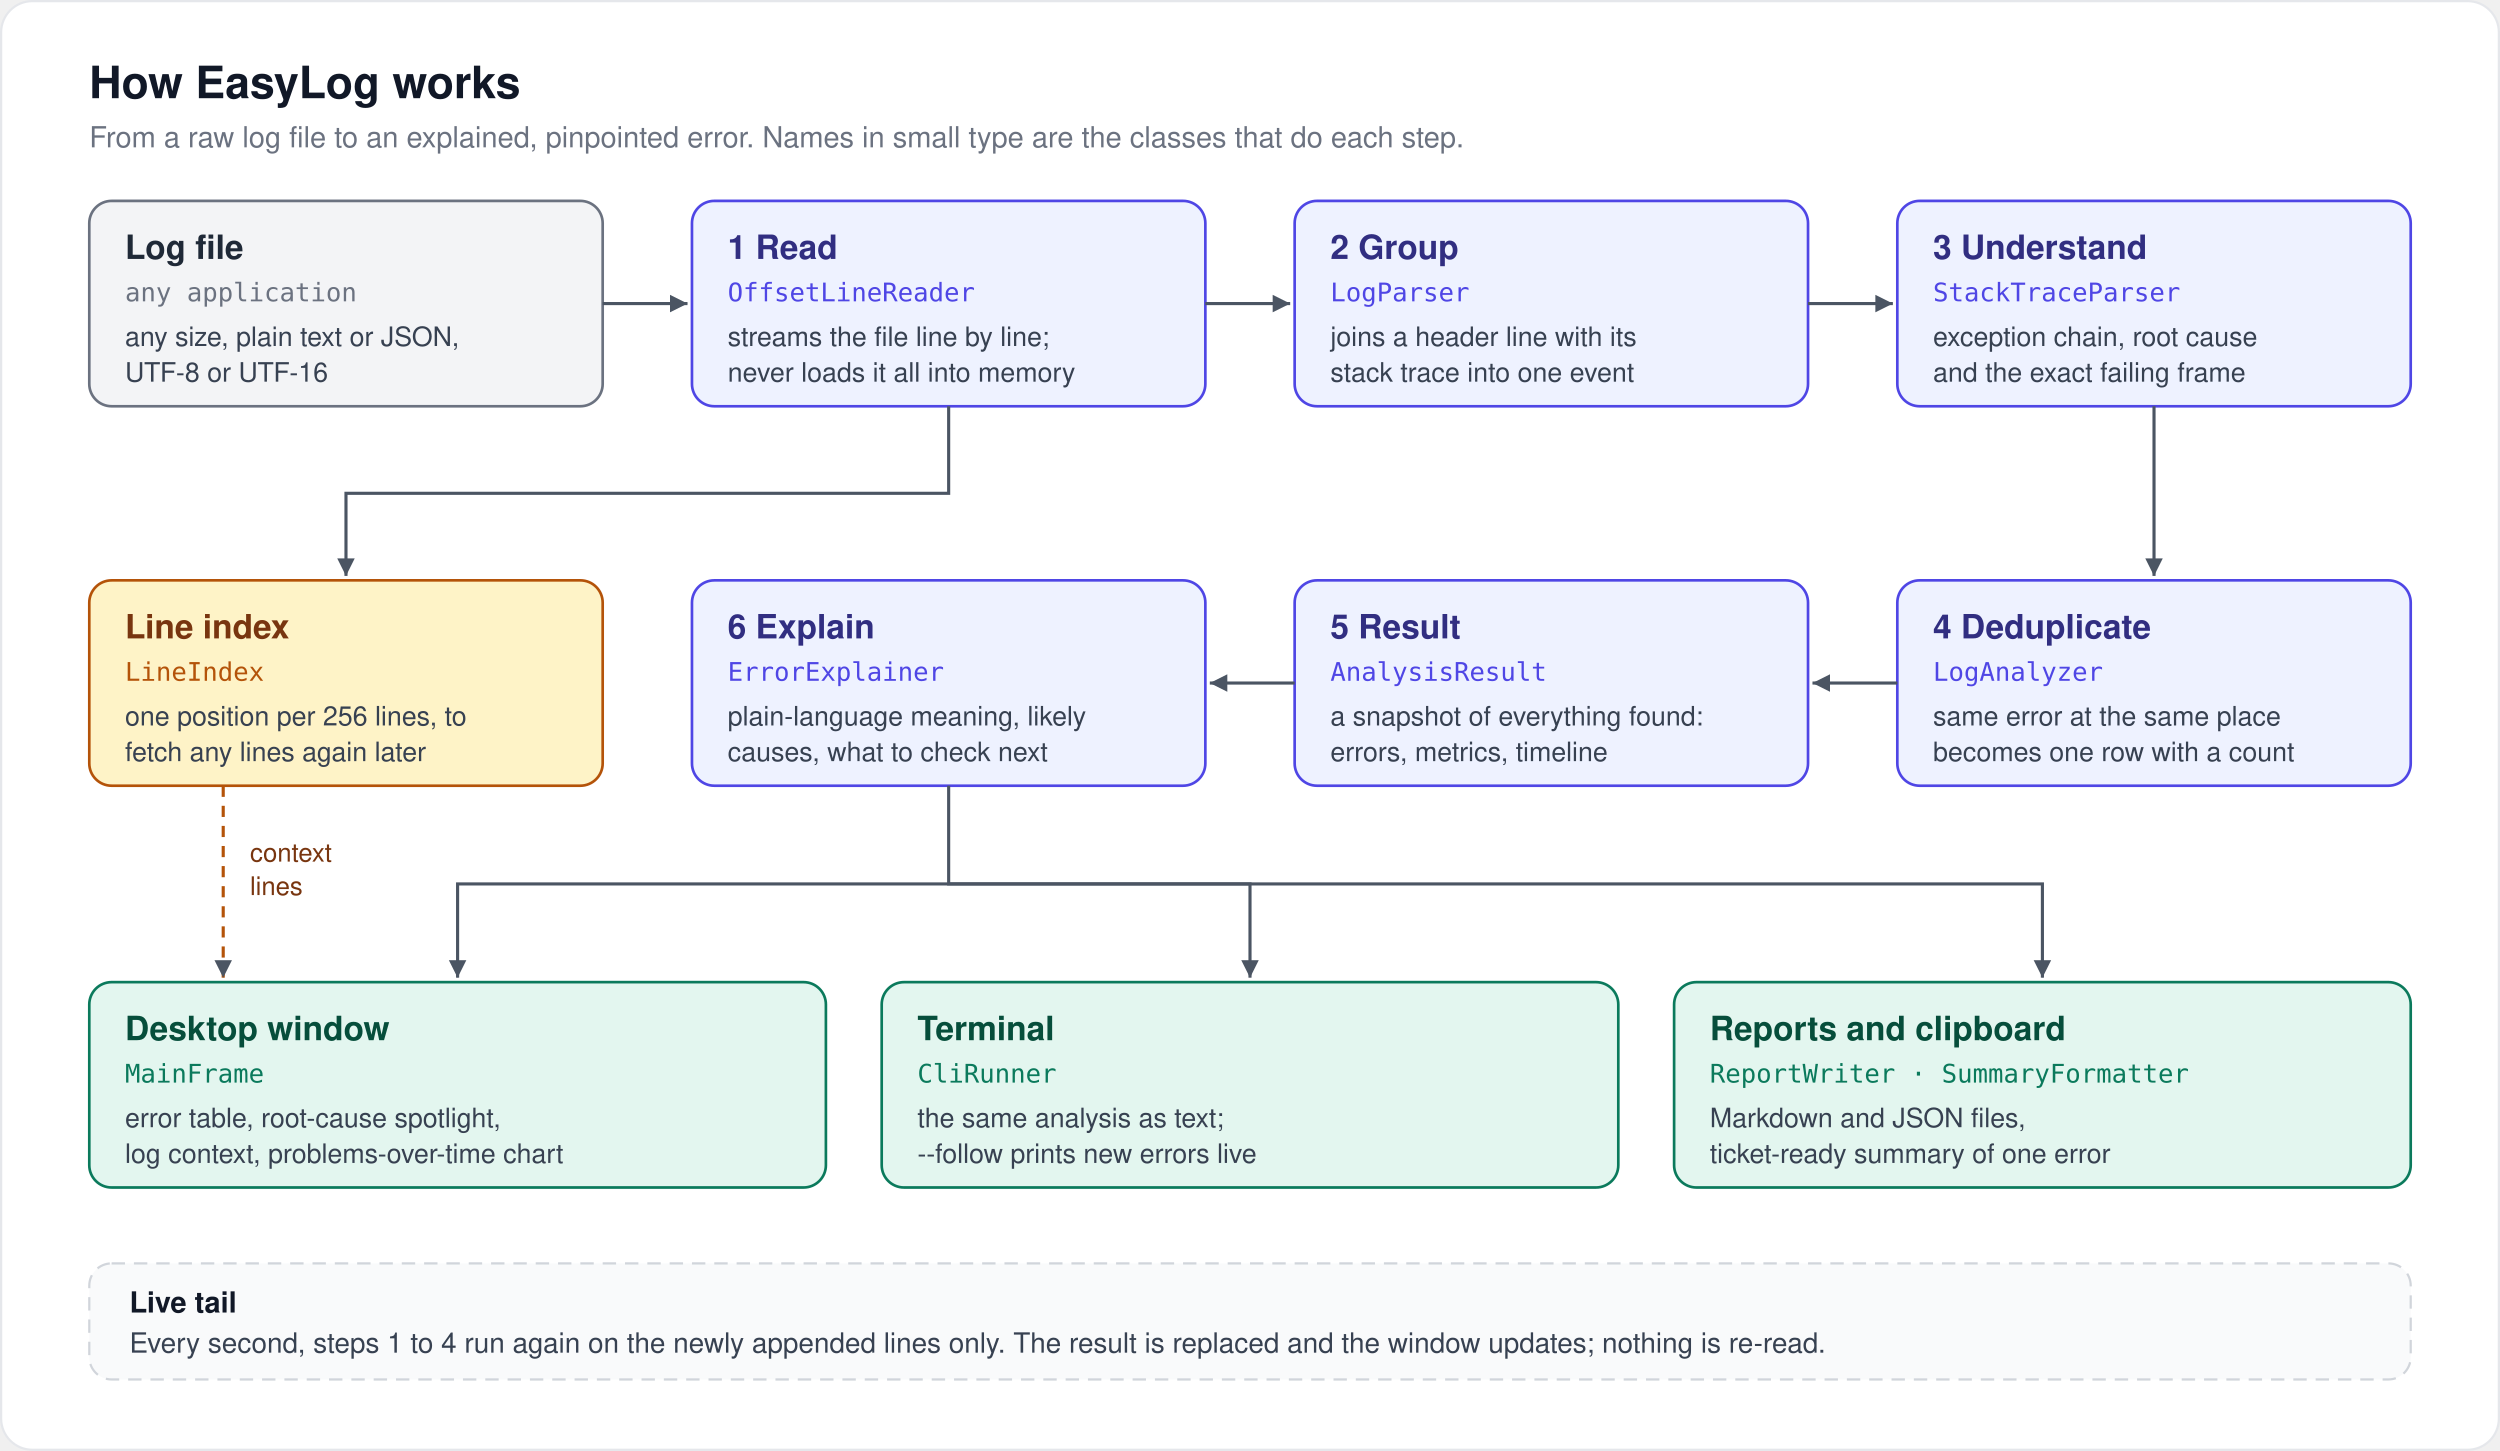
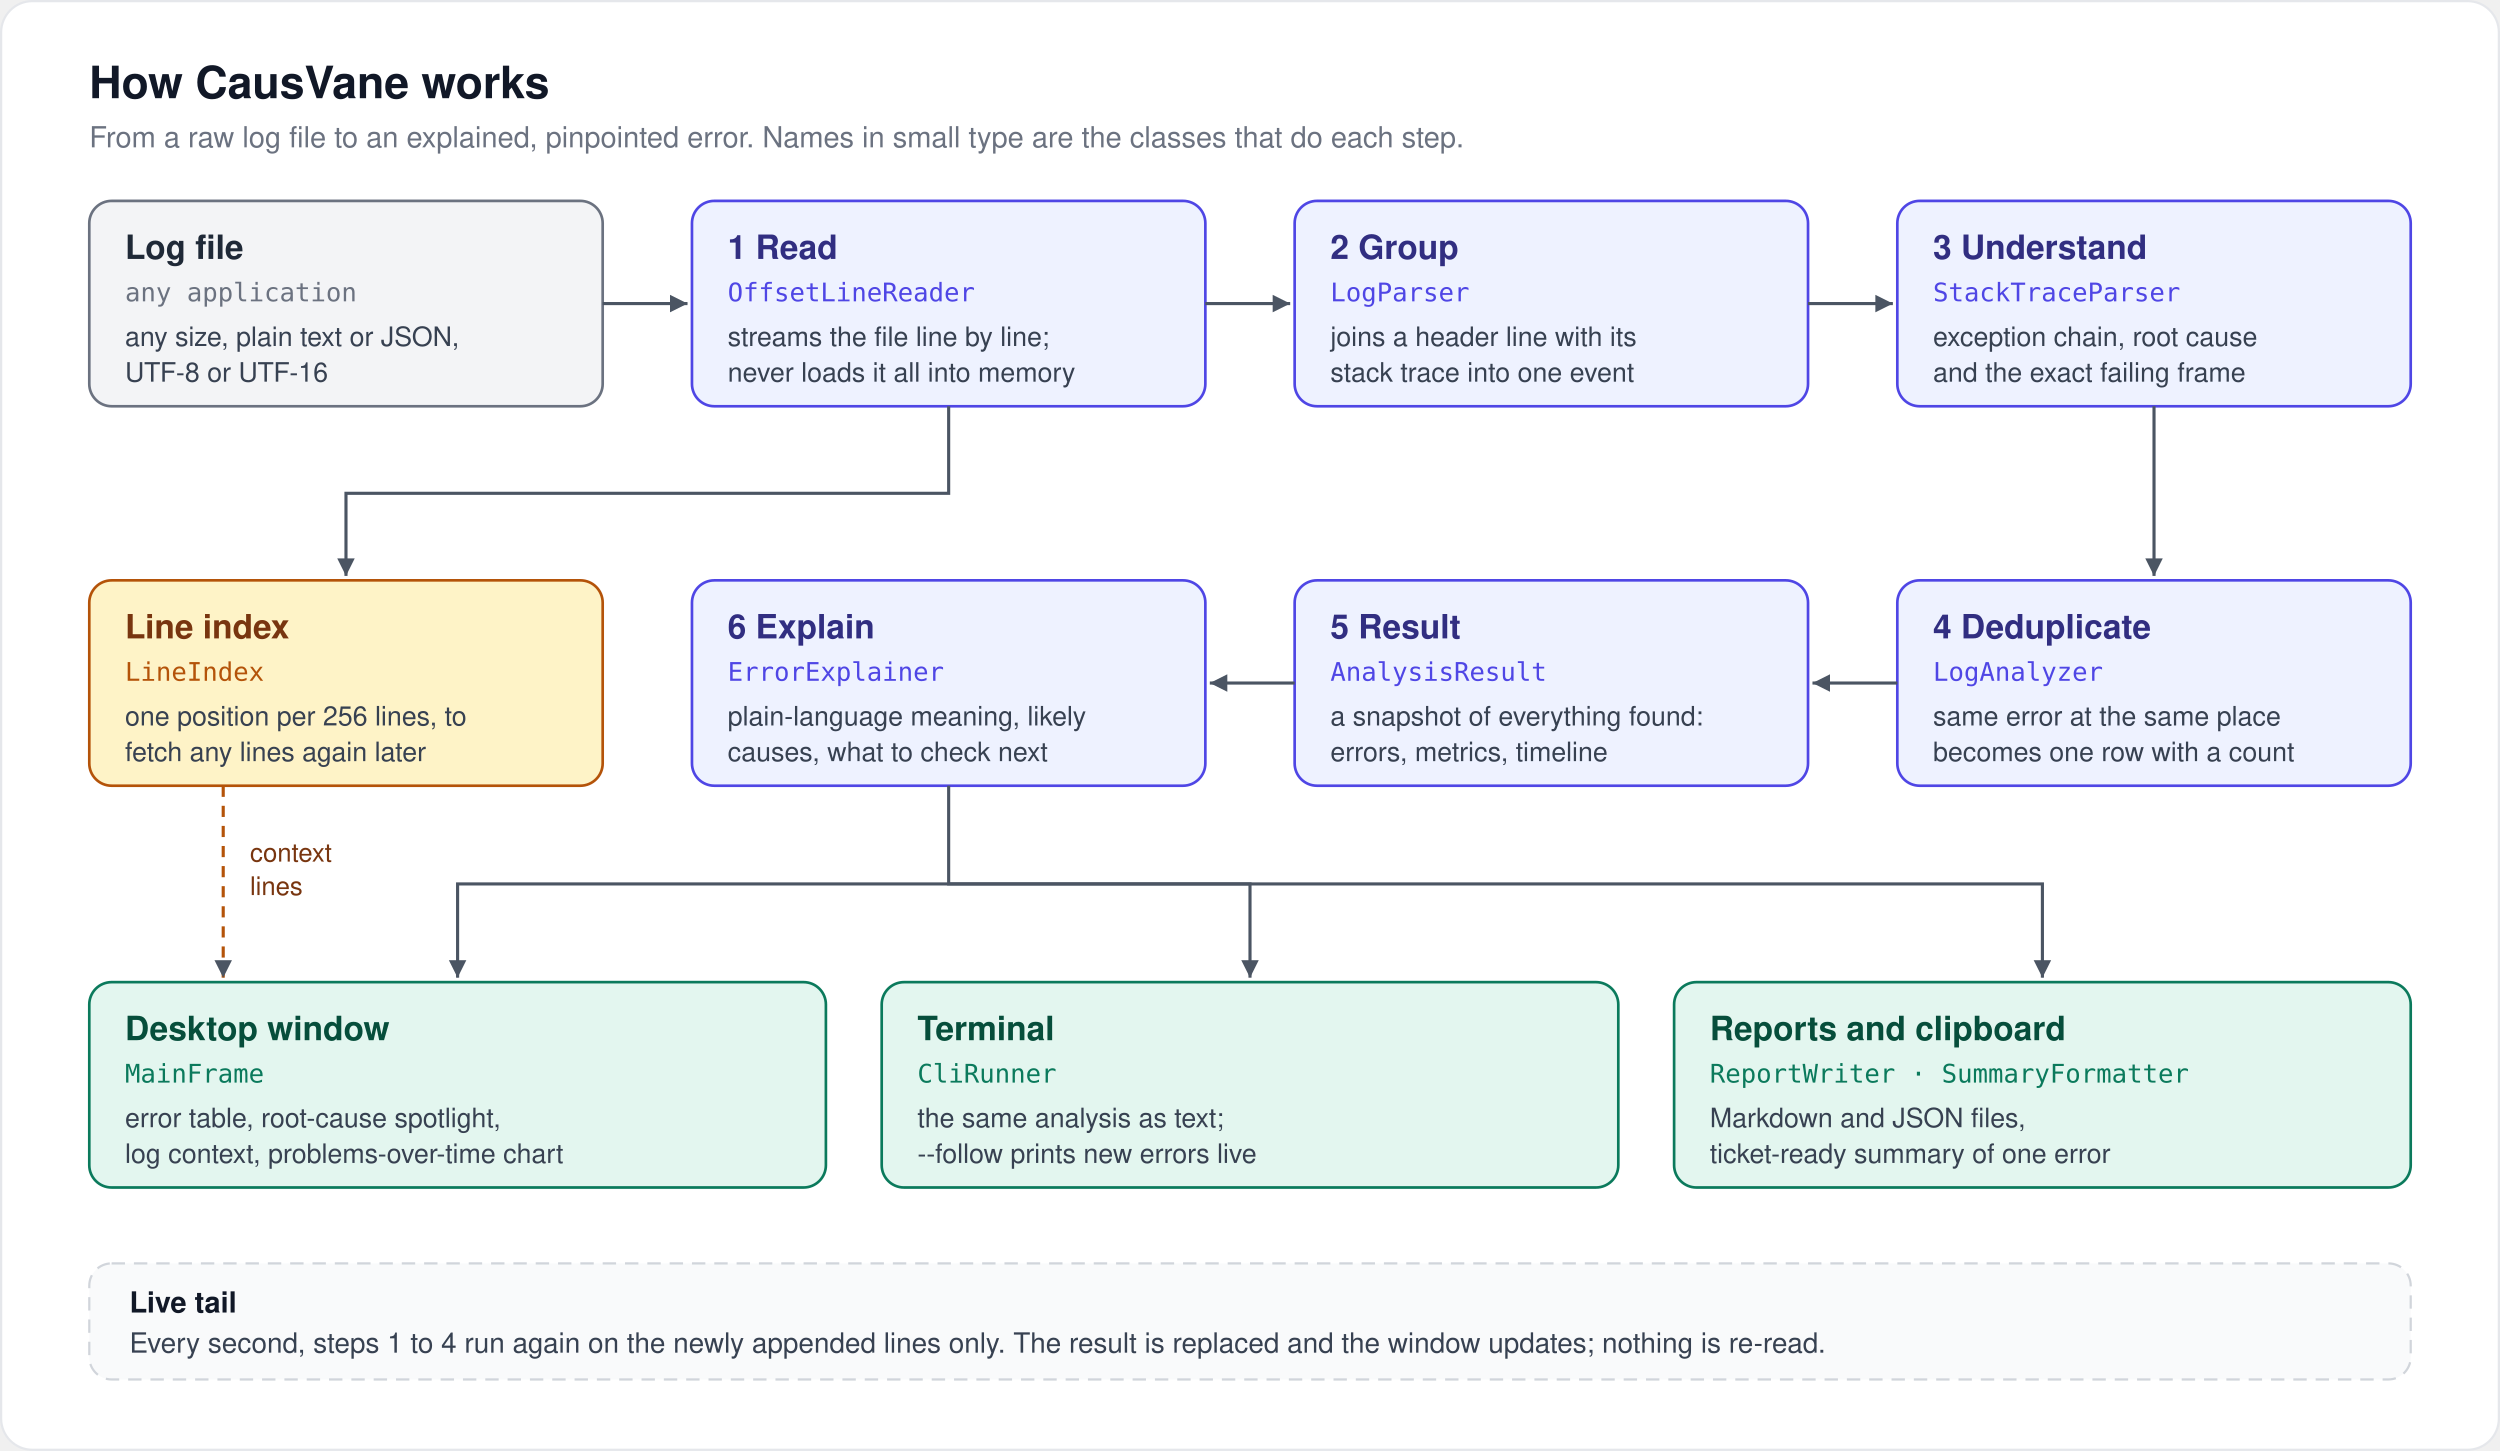
<svg xmlns="http://www.w3.org/2000/svg" viewBox="0 0 1120 650" width="1120" height="650" role="img">
  <defs>
    <marker id="a" viewBox="0 0 10 10" refX="9" refY="5" markerWidth="7" markerHeight="7" orient="auto-start-reverse">
      <path d="M1 1L9 5L1 9z" fill="#4B5563" />
    </marker>
  </defs>
  <rect x="0.5" y="0.5" width="1119" height="649" rx="14" fill="#FFFFFF" stroke="#E5E7EB" />
-   <text x="40" y="44" font-family="-apple-system, 'Segoe UI', Helvetica, Arial, sans-serif" font-size="20" font-weight="700" fill="#111827">How EasyLog works</text>
+   <text x="40" y="44" font-family="-apple-system, 'Segoe UI', Helvetica, Arial, sans-serif" font-size="20" font-weight="700" fill="#111827">How CausVane works</text>
  <text x="40" y="66" font-family="-apple-system, 'Segoe UI', Helvetica, Arial, sans-serif" font-size="13" fill="#6B7280">From a raw log file to an explained, pinpointed error. Names in small type are the classes that do each step.</text>
  <rect x="40" y="90" width="230" height="92" rx="10" fill="#F3F4F6" stroke="#6B7280" stroke-width="1.2" />
  <text x="56" y="116" font-family="-apple-system, 'Segoe UI', Helvetica, Arial, sans-serif" font-size="15" font-weight="700" fill="#1F2937">Log file</text>
  <text x="56" y="135" font-family="'SF Mono', Menlo, Consolas, 'DejaVu Sans Mono', monospace" font-size="11.5" fill="#6B7280">any application</text>
  <text x="56" y="155" font-family="-apple-system, 'Segoe UI', Helvetica, Arial, sans-serif" font-size="12" fill="#374151">any size, plain text or JSON,</text>
  <text x="56" y="171" font-family="-apple-system, 'Segoe UI', Helvetica, Arial, sans-serif" font-size="12" fill="#374151">UTF-8 or UTF-16</text>
  <rect x="310" y="90" width="230" height="92" rx="10" fill="#EEF2FF" stroke="#4F46E5" stroke-width="1.2" />
  <text x="326" y="116" font-family="-apple-system, 'Segoe UI', Helvetica, Arial, sans-serif" font-size="15" font-weight="700" fill="#312E81">1  Read</text>
  <text x="326" y="135" font-family="'SF Mono', Menlo, Consolas, 'DejaVu Sans Mono', monospace" font-size="11.5" fill="#4F46E5">OffsetLineReader</text>
  <text x="326" y="155" font-family="-apple-system, 'Segoe UI', Helvetica, Arial, sans-serif" font-size="12" fill="#374151">streams the file line by line;</text>
  <text x="326" y="171" font-family="-apple-system, 'Segoe UI', Helvetica, Arial, sans-serif" font-size="12" fill="#374151">never loads it all into memory</text>
  <rect x="580" y="90" width="230" height="92" rx="10" fill="#EEF2FF" stroke="#4F46E5" stroke-width="1.2" />
  <text x="596" y="116" font-family="-apple-system, 'Segoe UI', Helvetica, Arial, sans-serif" font-size="15" font-weight="700" fill="#312E81">2  Group</text>
  <text x="596" y="135" font-family="'SF Mono', Menlo, Consolas, 'DejaVu Sans Mono', monospace" font-size="11.5" fill="#4F46E5">LogParser</text>
  <text x="596" y="155" font-family="-apple-system, 'Segoe UI', Helvetica, Arial, sans-serif" font-size="12" fill="#374151">joins a header line with its</text>
  <text x="596" y="171" font-family="-apple-system, 'Segoe UI', Helvetica, Arial, sans-serif" font-size="12" fill="#374151">stack trace into one event</text>
  <rect x="850" y="90" width="230" height="92" rx="10" fill="#EEF2FF" stroke="#4F46E5" stroke-width="1.2" />
  <text x="866" y="116" font-family="-apple-system, 'Segoe UI', Helvetica, Arial, sans-serif" font-size="15" font-weight="700" fill="#312E81">3  Understand</text>
  <text x="866" y="135" font-family="'SF Mono', Menlo, Consolas, 'DejaVu Sans Mono', monospace" font-size="11.5" fill="#4F46E5">StackTraceParser</text>
  <text x="866" y="155" font-family="-apple-system, 'Segoe UI', Helvetica, Arial, sans-serif" font-size="12" fill="#374151">exception chain, root cause</text>
  <text x="866" y="171" font-family="-apple-system, 'Segoe UI', Helvetica, Arial, sans-serif" font-size="12" fill="#374151">and the exact failing frame</text>
  <rect x="850" y="260" width="230" height="92" rx="10" fill="#EEF2FF" stroke="#4F46E5" stroke-width="1.2" />
  <text x="866" y="286" font-family="-apple-system, 'Segoe UI', Helvetica, Arial, sans-serif" font-size="15" font-weight="700" fill="#312E81">4  Deduplicate</text>
  <text x="866" y="305" font-family="'SF Mono', Menlo, Consolas, 'DejaVu Sans Mono', monospace" font-size="11.5" fill="#4F46E5">LogAnalyzer</text>
  <text x="866" y="325" font-family="-apple-system, 'Segoe UI', Helvetica, Arial, sans-serif" font-size="12" fill="#374151">same error at the same place</text>
  <text x="866" y="341" font-family="-apple-system, 'Segoe UI', Helvetica, Arial, sans-serif" font-size="12" fill="#374151">becomes one row with a count</text>
  <rect x="580" y="260" width="230" height="92" rx="10" fill="#EEF2FF" stroke="#4F46E5" stroke-width="1.2" />
  <text x="596" y="286" font-family="-apple-system, 'Segoe UI', Helvetica, Arial, sans-serif" font-size="15" font-weight="700" fill="#312E81">5  Result</text>
  <text x="596" y="305" font-family="'SF Mono', Menlo, Consolas, 'DejaVu Sans Mono', monospace" font-size="11.5" fill="#4F46E5">AnalysisResult</text>
  <text x="596" y="325" font-family="-apple-system, 'Segoe UI', Helvetica, Arial, sans-serif" font-size="12" fill="#374151">a snapshot of everything found:</text>
  <text x="596" y="341" font-family="-apple-system, 'Segoe UI', Helvetica, Arial, sans-serif" font-size="12" fill="#374151">errors, metrics, timeline</text>
  <rect x="310" y="260" width="230" height="92" rx="10" fill="#EEF2FF" stroke="#4F46E5" stroke-width="1.2" />
  <text x="326" y="286" font-family="-apple-system, 'Segoe UI', Helvetica, Arial, sans-serif" font-size="15" font-weight="700" fill="#312E81">6  Explain</text>
  <text x="326" y="305" font-family="'SF Mono', Menlo, Consolas, 'DejaVu Sans Mono', monospace" font-size="11.5" fill="#4F46E5">ErrorExplainer</text>
  <text x="326" y="325" font-family="-apple-system, 'Segoe UI', Helvetica, Arial, sans-serif" font-size="12" fill="#374151">plain-language meaning, likely</text>
  <text x="326" y="341" font-family="-apple-system, 'Segoe UI', Helvetica, Arial, sans-serif" font-size="12" fill="#374151">causes, what to check next</text>
  <rect x="40" y="260" width="230" height="92" rx="10" fill="#FEF3C7" stroke="#B45309" stroke-width="1.2" />
  <text x="56" y="286" font-family="-apple-system, 'Segoe UI', Helvetica, Arial, sans-serif" font-size="15" font-weight="700" fill="#78350F">Line index</text>
  <text x="56" y="305" font-family="'SF Mono', Menlo, Consolas, 'DejaVu Sans Mono', monospace" font-size="11.5" fill="#B45309">LineIndex</text>
  <text x="56" y="325" font-family="-apple-system, 'Segoe UI', Helvetica, Arial, sans-serif" font-size="12" fill="#374151">one position per 256 lines, to</text>
  <text x="56" y="341" font-family="-apple-system, 'Segoe UI', Helvetica, Arial, sans-serif" font-size="12" fill="#374151">fetch any lines again later</text>
  <rect x="40" y="440" width="330" height="92" rx="10" fill="#E3F6EF" stroke="#0B7A5C" stroke-width="1.2" />
  <text x="56" y="466" font-family="-apple-system, 'Segoe UI', Helvetica, Arial, sans-serif" font-size="15" font-weight="700" fill="#064E3B">Desktop window</text>
  <text x="56" y="485" font-family="'SF Mono', Menlo, Consolas, 'DejaVu Sans Mono', monospace" font-size="11.5" fill="#0B7A5C">MainFrame</text>
  <text x="56" y="505" font-family="-apple-system, 'Segoe UI', Helvetica, Arial, sans-serif" font-size="12" fill="#374151">error table, root-cause spotlight,</text>
  <text x="56" y="521" font-family="-apple-system, 'Segoe UI', Helvetica, Arial, sans-serif" font-size="12" fill="#374151">log context, problems-over-time chart</text>
  <rect x="395" y="440" width="330" height="92" rx="10" fill="#E3F6EF" stroke="#0B7A5C" stroke-width="1.2" />
  <text x="411" y="466" font-family="-apple-system, 'Segoe UI', Helvetica, Arial, sans-serif" font-size="15" font-weight="700" fill="#064E3B">Terminal</text>
  <text x="411" y="485" font-family="'SF Mono', Menlo, Consolas, 'DejaVu Sans Mono', monospace" font-size="11.5" fill="#0B7A5C">CliRunner</text>
  <text x="411" y="505" font-family="-apple-system, 'Segoe UI', Helvetica, Arial, sans-serif" font-size="12" fill="#374151">the same analysis as text;</text>
  <text x="411" y="521" font-family="-apple-system, 'Segoe UI', Helvetica, Arial, sans-serif" font-size="12" fill="#374151">--follow prints new errors live</text>
  <rect x="750" y="440" width="330" height="92" rx="10" fill="#E3F6EF" stroke="#0B7A5C" stroke-width="1.2" />
  <text x="766" y="466" font-family="-apple-system, 'Segoe UI', Helvetica, Arial, sans-serif" font-size="15" font-weight="700" fill="#064E3B">Reports and clipboard</text>
  <text x="766" y="485" font-family="'SF Mono', Menlo, Consolas, 'DejaVu Sans Mono', monospace" font-size="11.5" fill="#0B7A5C">ReportWriter · SummaryFormatter</text>
  <text x="766" y="505" font-family="-apple-system, 'Segoe UI', Helvetica, Arial, sans-serif" font-size="12" fill="#374151">Markdown and JSON files,</text>
  <text x="766" y="521" font-family="-apple-system, 'Segoe UI', Helvetica, Arial, sans-serif" font-size="12" fill="#374151">ticket-ready summary of one error</text>
  <line x1="270" y1="136" x2="308" y2="136" stroke="#4B5563" stroke-width="1.4" fill="none" marker-end="url(#a)" />
  <line x1="540" y1="136" x2="578" y2="136" stroke="#4B5563" stroke-width="1.4" fill="none" marker-end="url(#a)" />
  <line x1="810" y1="136" x2="848" y2="136" stroke="#4B5563" stroke-width="1.4" fill="none" marker-end="url(#a)" />
  <line x1="965" y1="182" x2="965" y2="258" stroke="#4B5563" stroke-width="1.4" fill="none" marker-end="url(#a)" />
  <line x1="850" y1="306" x2="812" y2="306" stroke="#4B5563" stroke-width="1.4" fill="none" marker-end="url(#a)" />
  <line x1="580" y1="306" x2="542" y2="306" stroke="#4B5563" stroke-width="1.4" fill="none" marker-end="url(#a)" />
  <path d="M425 182 V221 H155 V258" stroke="#4B5563" stroke-width="1.4" fill="none" marker-end="url(#a)" />
  <path d="M425 352 V396 H560 V438" stroke="#4B5563" stroke-width="1.4" fill="none" marker-end="url(#a)" />
  <path d="M560 396 H205 V438" stroke="#4B5563" stroke-width="1.4" fill="none" marker-end="url(#a)" />
  <path d="M560 396 H915 V438" stroke="#4B5563" stroke-width="1.4" fill="none" marker-end="url(#a)" />
  <path d="M100 352 V438" stroke="#B45309" stroke-width="1.4" stroke-dasharray="5 4" fill="none" marker-end="url(#a)" />
  <text x="112" y="386" font-family="-apple-system, 'Segoe UI', Helvetica, Arial, sans-serif" font-size="11.5" fill="#78350F">context</text>
  <text x="112" y="401" font-family="-apple-system, 'Segoe UI', Helvetica, Arial, sans-serif" font-size="11.5" fill="#78350F">lines</text>
  <rect x="40" y="566" width="1040" height="52" rx="10" fill="#F9FAFB" stroke="#D1D5DB" stroke-dasharray="6 4" />
  <text x="58" y="588" font-family="-apple-system, 'Segoe UI', Helvetica, Arial, sans-serif" font-size="13" font-weight="700" fill="#111827">Live tail</text>
  <text x="58" y="606" font-family="-apple-system, 'Segoe UI', Helvetica, Arial, sans-serif" font-size="12.5" fill="#374151">Every second, steps 1 to 4 run again on the newly appended lines only. The result is replaced and the window updates; nothing is re-read.</text>
</svg>
